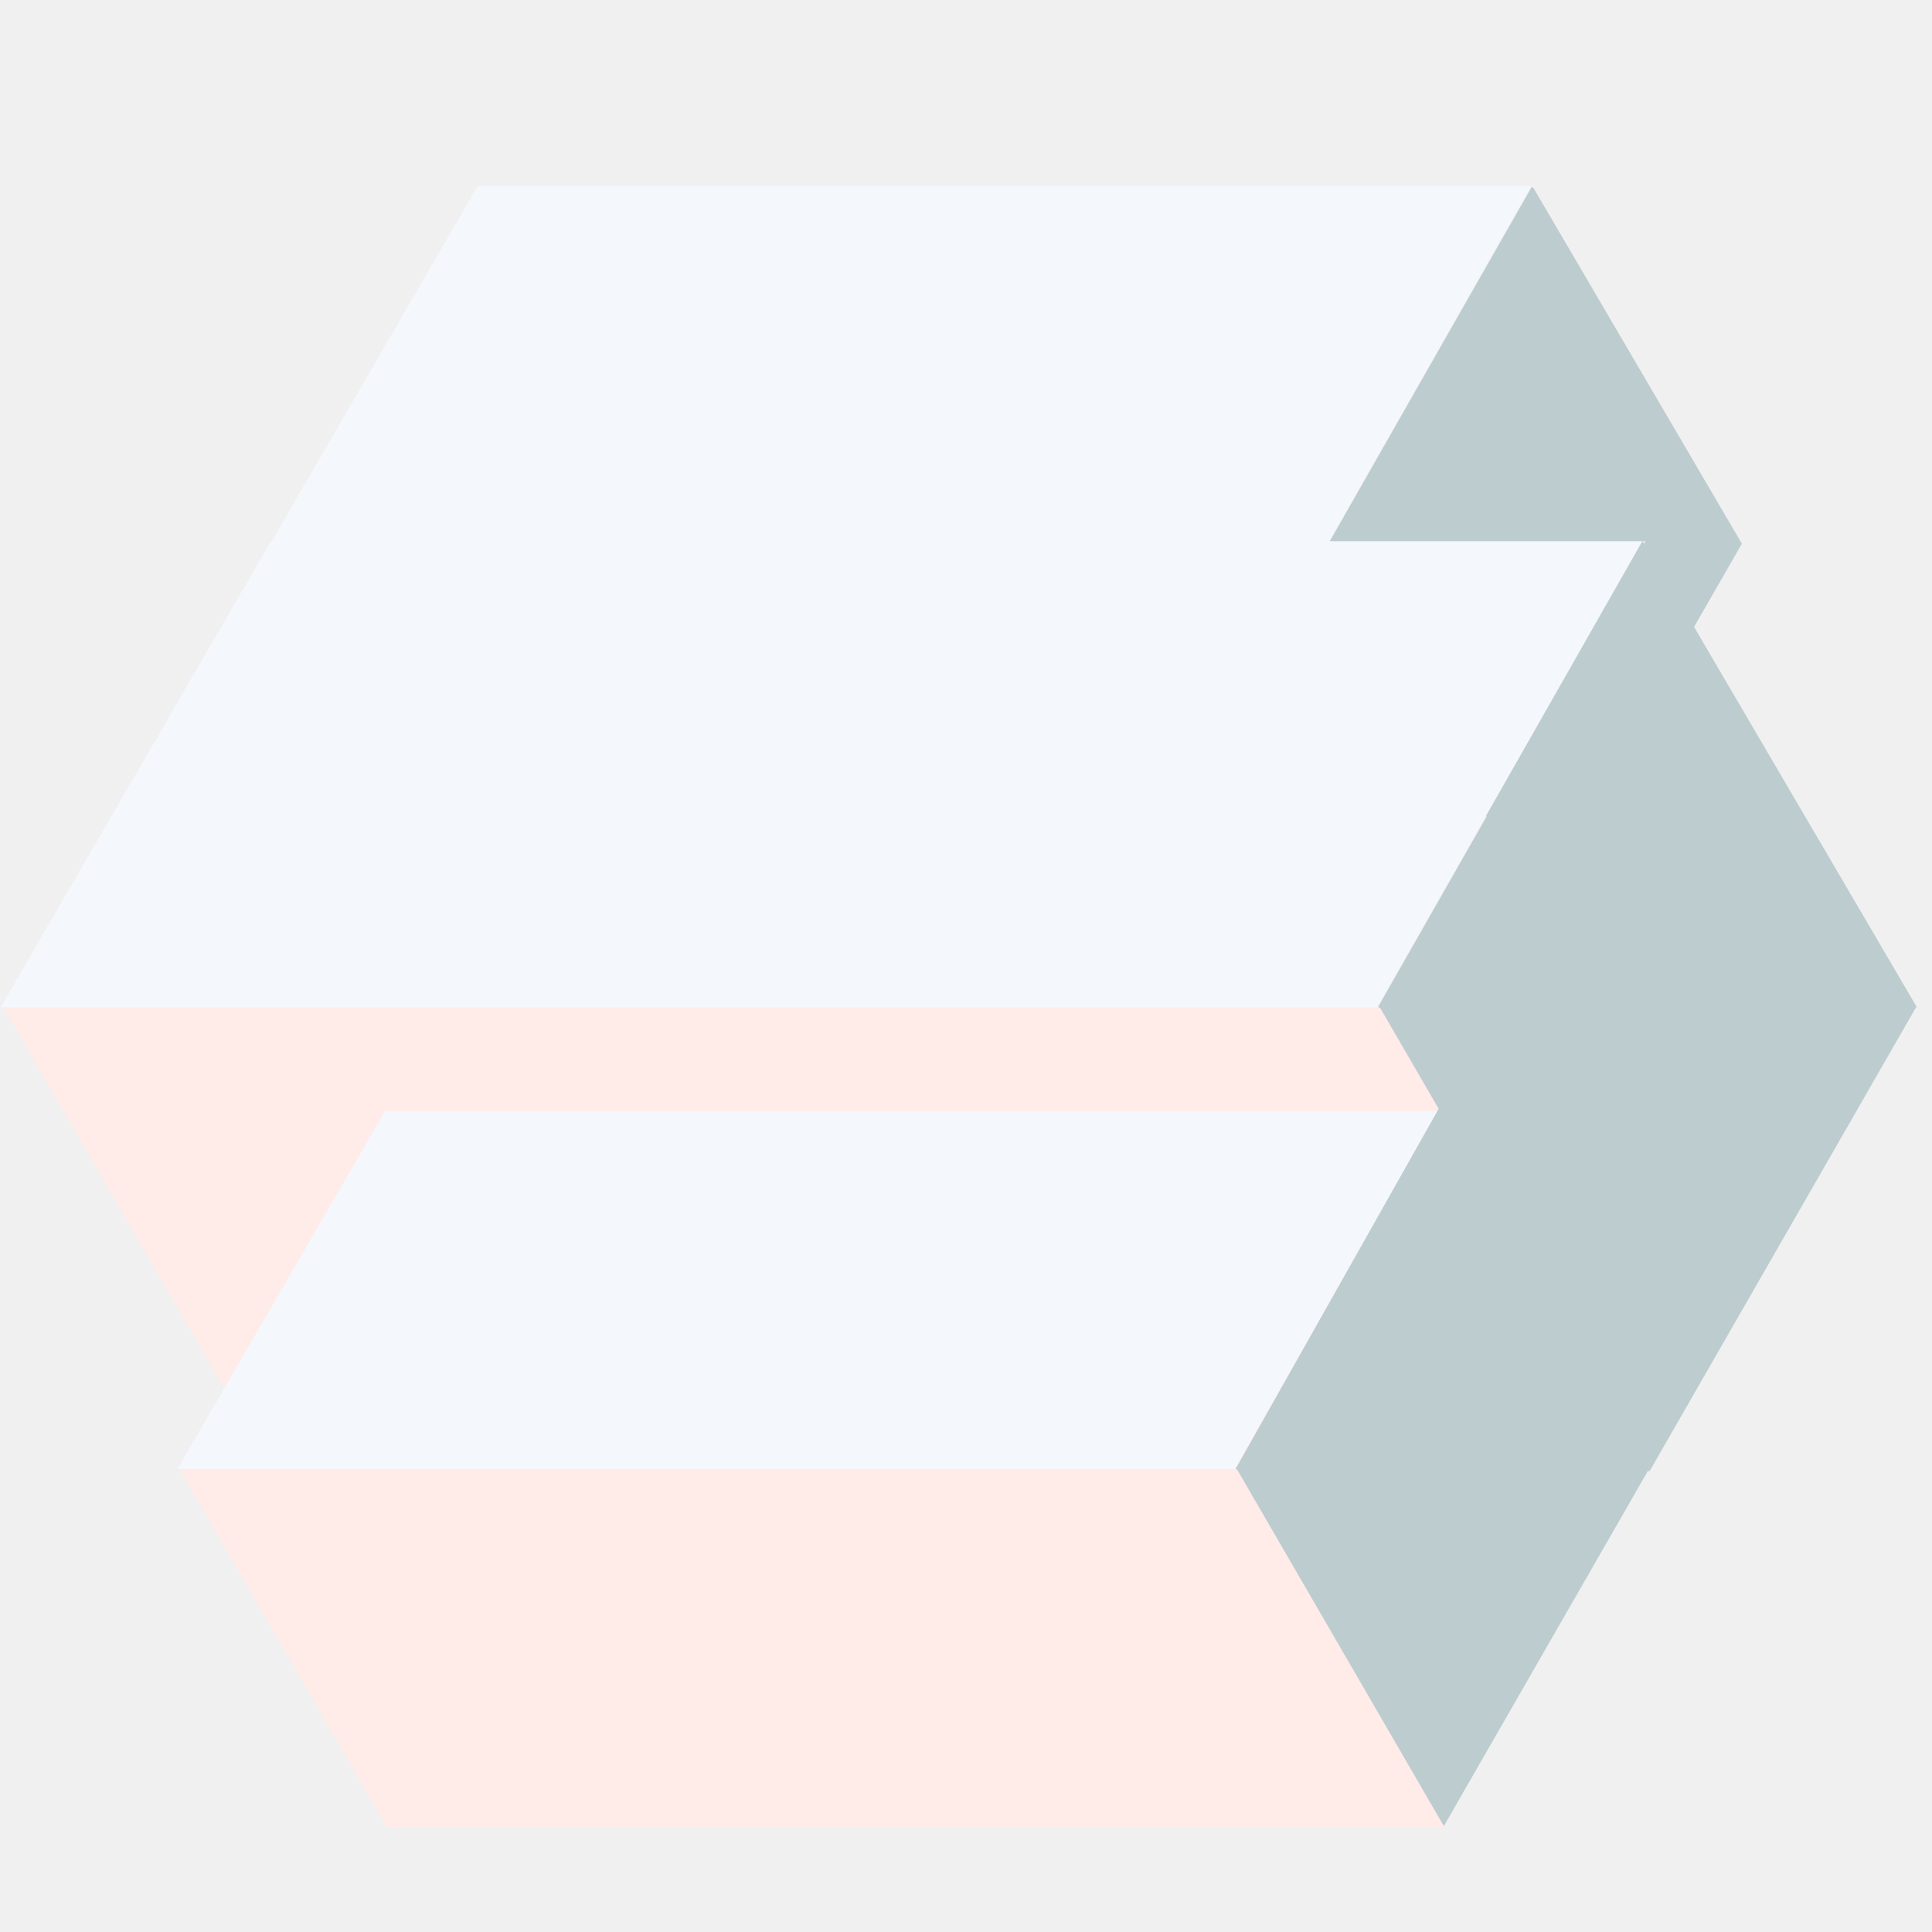
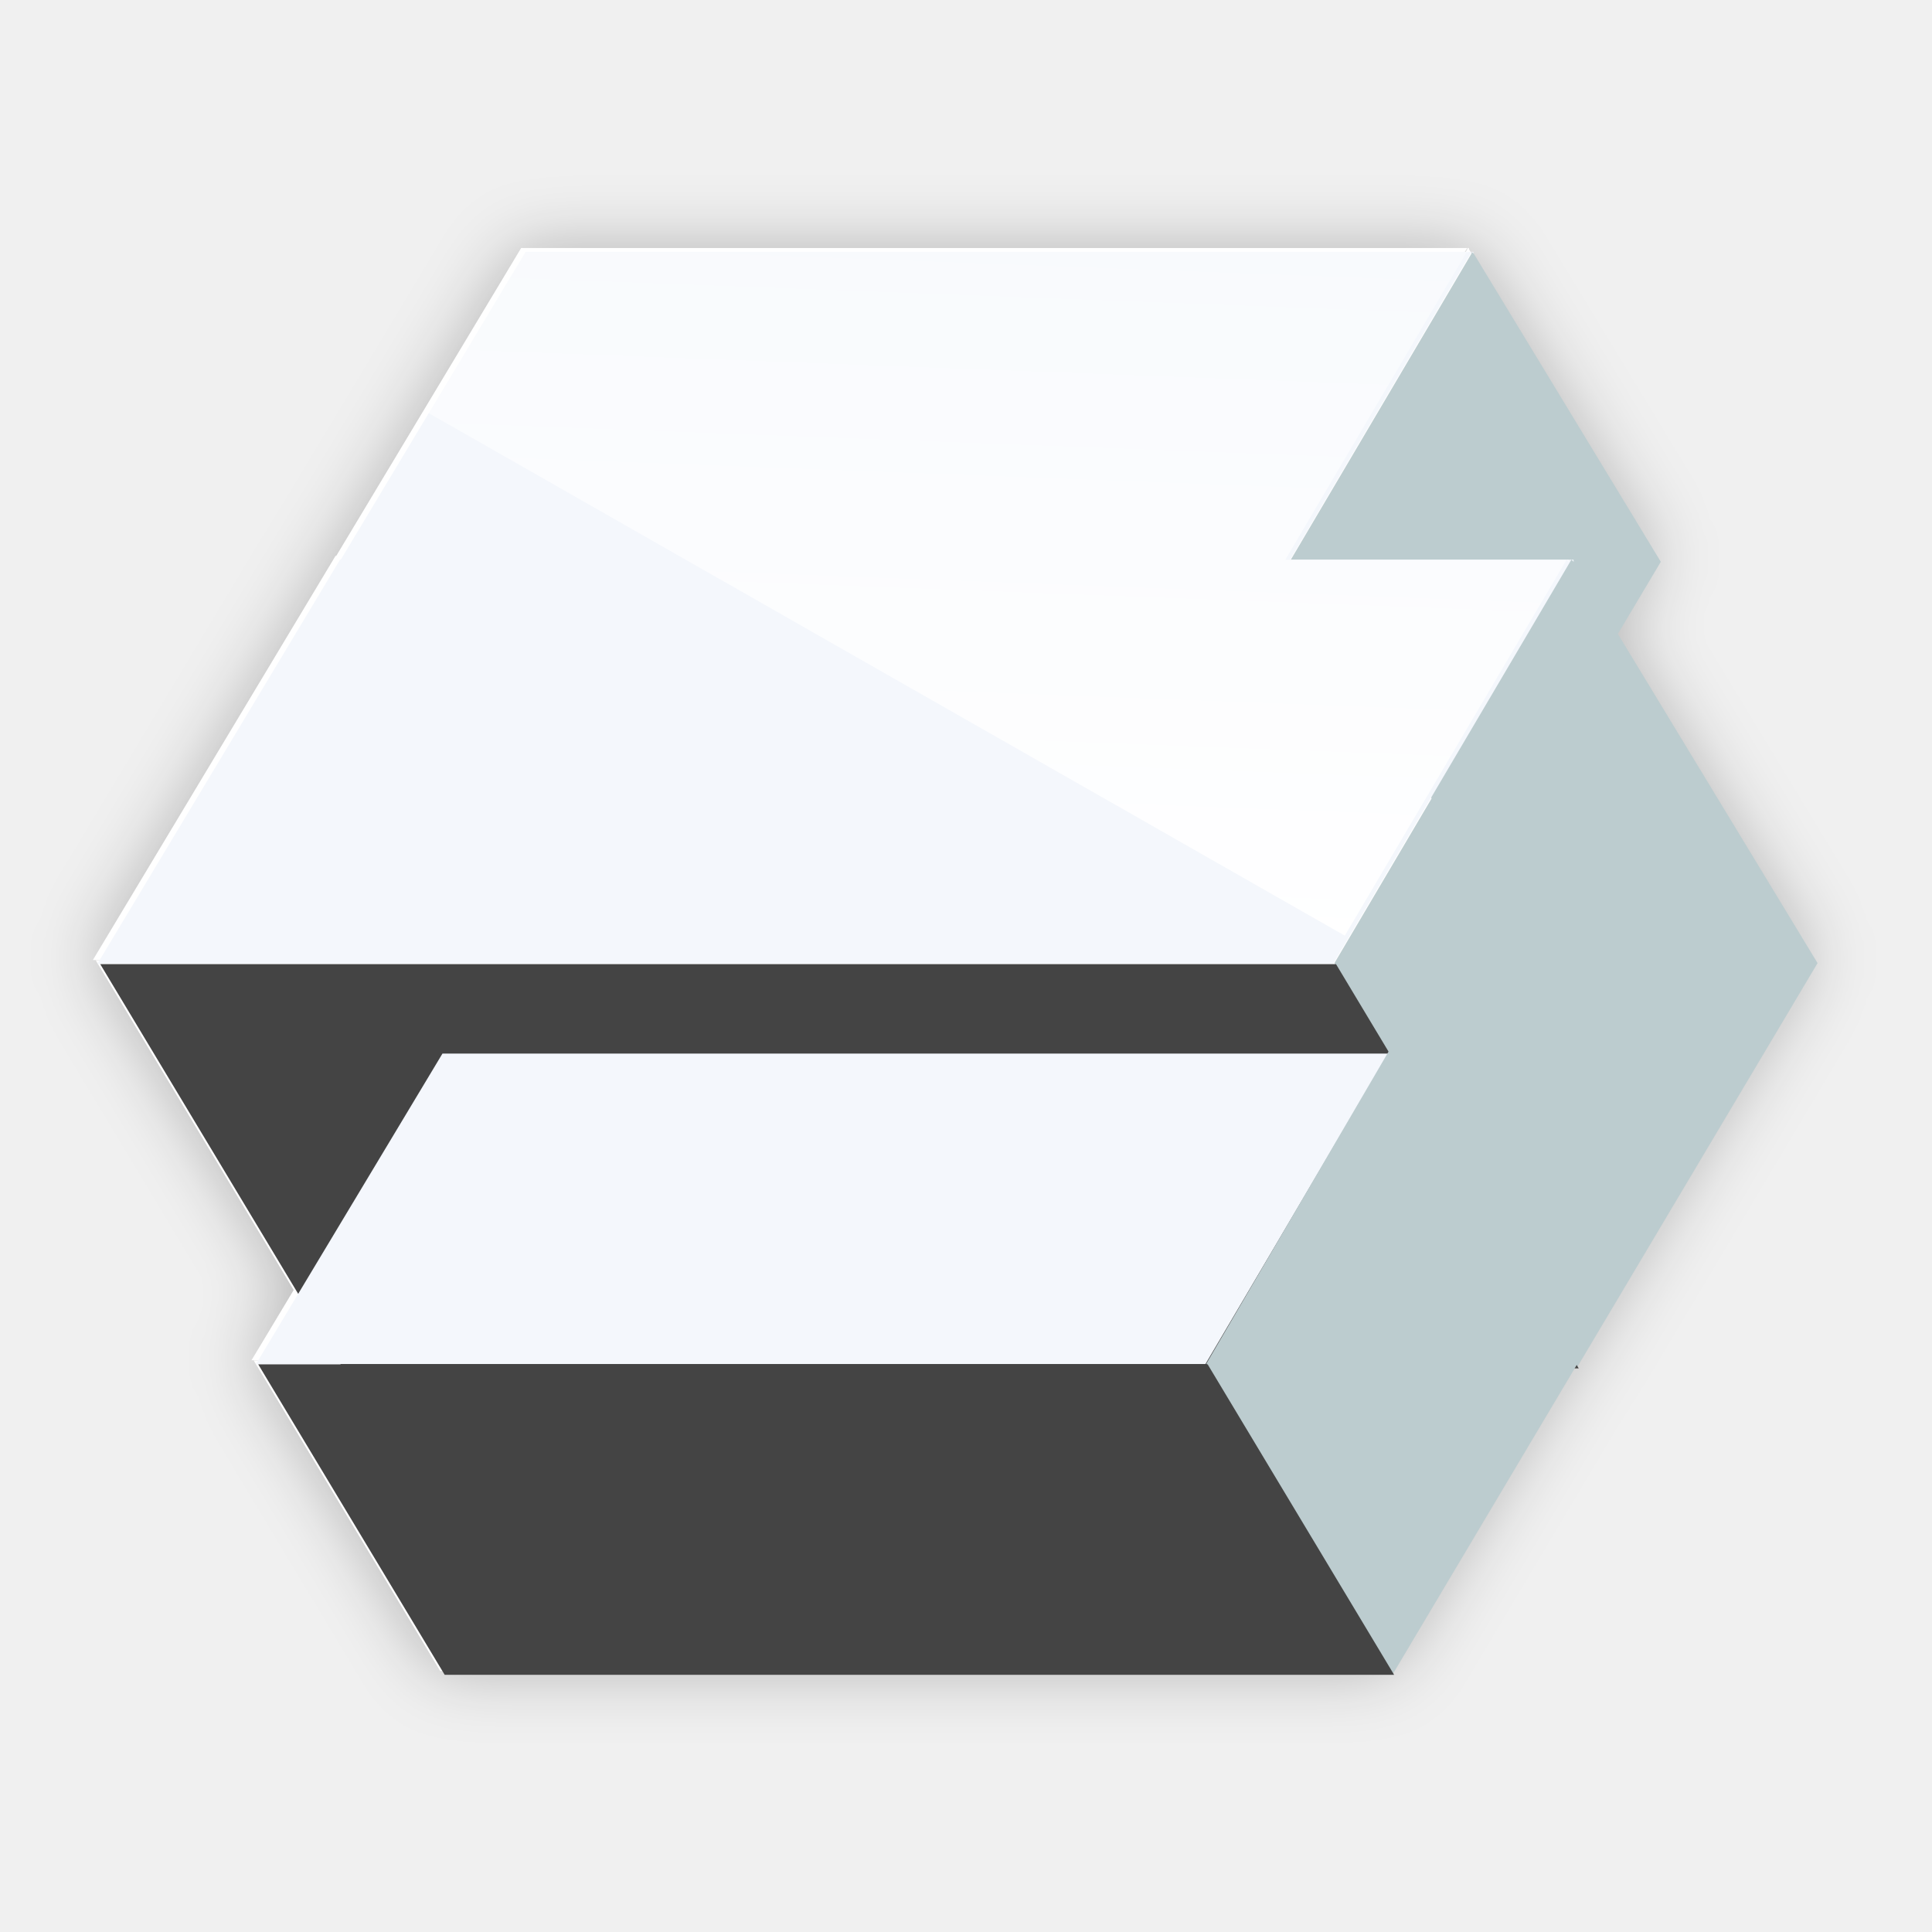
- <svg xmlns="http://www.w3.org/2000/svg" width="500" height="500" id="svg3004" version="1.1">
-   <defs id="defs3006" />
-   <g id="layer1" transform="translate(0,452)">
+ <svg xmlns="http://www.w3.org/2000/svg" xmlns:xlink="http://www.w3.org/1999/xlink" width="500" height="500" id="svg3004" version="1.1">
+   <defs id="defs3006">
+     <linearGradient id="linearGradient4187">
+       <stop style="stop-color:#ffffff;stop-opacity:1;" offset="0" id="stop4189" />
+       <stop style="stop-color:#ffffff;stop-opacity:0;" offset="1" id="stop4191" />
+     </linearGradient>
+     <linearGradient id="linearGradient4153">
+       <stop style="stop-color:#ffffff;stop-opacity:1;" offset="0" id="stop4155" />
+       <stop style="stop-color:#ffffff;stop-opacity:0;" offset="1" id="stop4157" />
+     </linearGradient>
+     <filter id="filter3967" style="color-interpolation-filters:sRGB;">
+       <feFlood id="feFlood3969" flood-opacity="0.25" flood-color="rgb(0,0,0)" result="flood" />
+       <feComposite id="feComposite3971" in2="SourceGraphic" in="flood" operator="in" result="composite1" />
+       <feGaussianBlur id="feGaussianBlur3973" in="composite" stdDeviation="0.5" result="blur" />
+       <feOffset id="feOffset3975" dx="0" dy="0" result="offset" />
+       <feComposite id="feComposite3977" in2="offset" in="SourceGraphic" operator="over" result="composite2" />
+     </filter>
+     <filter color-interpolation-filters="sRGB" id="filter3967-7">
+       <feFlood id="feFlood3969-4" flood-opacity="0.25" flood-color="rgb(0,0,0)" result="flood" />
+       <feComposite id="feComposite3971-1" in2="SourceGraphic" in="flood" operator="in" result="composite1" />
+       <feGaussianBlur id="feGaussianBlur3973-1" stdDeviation="0.5" result="blur" />
+       <feOffset id="feOffset3975-3" dx="0" dy="0" result="offset" />
+       <feComposite id="feComposite3977-8" in2="offset" in="SourceGraphic" operator="over" result="composite2" />
+     </filter>
+     <linearGradient xlink:href="#linearGradient4153" id="linearGradient4159" x1="67.074" y1="325.446" x2="369.312" y2="-59.22" gradientUnits="userSpaceOnUse" gradientTransform="translate(-606.0915,58.18478)" />
+     <linearGradient xlink:href="#linearGradient4187" id="linearGradient4193" x1="287.83" y1="249.044" x2="299.333" y2="-54.81" gradientUnits="userSpaceOnUse" />
+   </defs>
+   <g id="layer6" style="display:none">
+     <rect style="fill:#ff0000;fill-opacity:0;stroke:none" id="rect4058" width="498.286" height="498.286" x="1.143" y="2.857" />
+   </g>
+   <g id="layer1" transform="translate(0,452)" style="display:inline">
    <g id="g4139" transform="translate(9.214286,-0.03571429)" />
    <g transform="matrix(11.43341,0,0,11.43341,549.9059,-551.5532)" id="g4145-4">
-       <g id="g3955" transform="matrix(1.518254,0,0,1.518254,24.72243,-16.71805)">
-         <path id="path4118-0-8-5-9-1" d="m -23.457,24.811 -3.956,6.942 4.03,6.951 3.993,-6.951 z" style="fill:#bccccf;fill-opacity:1;stroke:#000000;stroke-width:0;stroke-linecap:butt;stroke-linejoin:miter;stroke-miterlimit:4;stroke-opacity:1;stroke-dasharray:none" />
-         <g transform="translate(-108.2429,-24.6351)" id="g3003-5">
+       <g id="g3955" transform="matrix(1.518254,0,0,1.518254,24.65175,-16.71805)">
+         <path id="path4304-0-1" style="fill:#ffffff;fill-opacity:1;stroke:#000000;stroke-width:0;stroke-linecap:butt;stroke-linejoin:miter;stroke-miterlimit:4;stroke-opacity:1;stroke-dasharray:none;filter:url(#filter3967-7)" d="m -29.978,37.03 -14.155,0 2.78,4.629 14.155,0 -2.78,-4.629 z m 2.751,-4.755 -2.77,4.743 2.78,4.629 2.754,-4.629 z m -14.159,0.122 -2.78,4.629 14.155,0 2.729,-4.629 z m 14.104,0 0.026,0.025 c 0.004,-0.006 -0.004,-0.018 0,-0.025 z m -0.782,-1.333 -18.424,0 3.618,6.026 18.424,0 -3.618,-6.026 z m -14.849,-6.031 -3.618,6.026 18.424,0 3.552,-6.026 z m 18.358,0 0.033,0.032 c 0.005,-0.008 -0.005,-0.024 0,-0.032 z m -15.591,-4.589 -2.78,4.629 14.155,0 2.729,-4.629 z m 14.104,0 0.026,0.025 c 0.004,-0.006 -0.004,-0.018 0,-0.025 z m 0.014,-0.003 -2.729,4.623 2.78,4.629 2.754,-4.629 z m 1.492,4.588 -3.552,6.018 3.618,6.026 3.585,-6.026 z" />
+         <path id="path4118-0-8-5-9-1" d="m -24.469,25.087 -3.552,6.018 3.618,6.026 3.585,-6.026 z" style="fill:#bccccf;fill-opacity:1;stroke:#000000;stroke-width:0;stroke-linecap:butt;stroke-linejoin:miter;stroke-miterlimit:4;stroke-opacity:1;stroke-dasharray:none" />
+         <g transform="matrix(0.8978457,0,0,0.8668606,-100.5944,-17.77646)" id="g3003-5">
          <path style="fill:#bccccf;fill-opacity:1;stroke:#000000;stroke-width:0;stroke-linecap:butt;stroke-linejoin:miter;stroke-miterlimit:4;stroke-opacity:1;stroke-dasharray:none" d="m 83.125,44.154 -3.039,5.333 3.096,5.34 3.068,-5.34 z" id="path4118-0-8-5-0-2" />
        </g>
-         <path d="m -43.924,24.815 -4.03,6.951 20.521,0 3.956,-6.951 z m 20.447,0 0.037,0.037 c 0.005,-0.009 -0.005,-0.028 0,-0.037 z m -17.365,-5.293 -3.096,5.34 15.765,0 3.039,-5.34 z m 15.709,0 0.028,0.028 c 0.004,-0.007 -0.004,-0.021 0,-0.028 z" style="fill:#f4f7fc;fill-opacity:1;stroke:#000000;stroke-width:0;stroke-linecap:butt;stroke-linejoin:miter;stroke-miterlimit:4;stroke-opacity:1;stroke-dasharray:none" id="path3308-20-0-0-8-4" />
-         <path id="path4304-2-3" d="m -27.386,31.772 -20.521,0 4.03,6.951 20.521,0 -4.03,-6.951 z" style="fill:#ffebe7;fill-opacity:1;stroke:#000000;stroke-width:0;stroke-linecap:butt;stroke-linejoin:miter;stroke-miterlimit:4;stroke-opacity:1;stroke-dasharray:none" />
-         <path id="path3308-20-0-0-5" d="m -42.223,33.31 -3.096,5.34 15.765,0 3.039,-5.34 z m 15.709,0 0.028,0.028 c 0.004,-0.007 -0.004,-0.021 0,-0.028 z" style="fill:#f4f7fc;fill-opacity:1;stroke:#000000;stroke-width:0;stroke-linecap:butt;stroke-linejoin:miter;stroke-miterlimit:4;stroke-opacity:1;stroke-dasharray:none" />
-         <path id="path4118-0-8-5-09" d="m -26.453,33.17 -3.085,5.471 3.096,5.34 3.068,-5.34 z" style="fill:#bccccf;fill-opacity:1;stroke:#000000;stroke-width:0;stroke-linecap:butt;stroke-linejoin:miter;stroke-miterlimit:4;stroke-opacity:1;stroke-dasharray:none" />
-         <path id="path4304-0" d="m -29.518,38.655 -15.765,0 3.096,5.34 15.765,0 -3.096,-5.34 z" style="fill:#ffebe7;fill-opacity:1;stroke:#000000;stroke-width:0;stroke-linecap:butt;stroke-linejoin:miter;stroke-miterlimit:4;stroke-opacity:1;stroke-dasharray:none" />
+         <path d="m -42.846,25.09 -3.618,6.026 18.424,0 3.552,-6.026 z m 18.358,0 0.033,0.032 c 0.005,-0.008 -0.005,-0.024 0,-0.032 z m -15.591,-4.589 -2.78,4.629 14.155,0 2.729,-4.629 z m 14.104,0 0.026,0.025 c 0.004,-0.006 -0.004,-0.018 0,-0.025 z" style="fill:#f4f7fc;fill-opacity:1;stroke:#000000;stroke-width:0;stroke-linecap:butt;stroke-linejoin:miter;stroke-miterlimit:4;stroke-opacity:1;stroke-dasharray:none" id="path3308-20-0-0-8-4" />
+         <path id="path4304-2-3" d="m -27.997,31.121 -18.424,0 3.618,6.026 18.424,0 -3.618,-6.026 z" style="fill:#444444;fill-opacity:1;stroke:#000000;stroke-width:0;stroke-linecap:butt;stroke-linejoin:miter;stroke-miterlimit:4;stroke-opacity:1;stroke-dasharray:none" />
+         <path id="path3308-20-0-0-5" d="m -41.319,32.454 -2.78,4.629 14.155,0 2.729,-4.629 z m 14.104,0 0.026,0.025 c 0.004,-0.006 -0.004,-0.018 0,-0.025 z" style="fill:#f4f7fc;fill-opacity:1;stroke:#000000;stroke-width:0;stroke-linecap:butt;stroke-linejoin:miter;stroke-miterlimit:4;stroke-opacity:1;stroke-dasharray:none" />
+         <path id="path4118-0-8-5-09" d="m -27.16,32.332 -2.77,4.743 2.78,4.629 2.754,-4.629 z" style="fill:#bccccf;fill-opacity:1;stroke:#000000;stroke-width:0;stroke-linecap:butt;stroke-linejoin:miter;stroke-miterlimit:4;stroke-opacity:1;stroke-dasharray:none" />
+         <path id="path4304-0" d="m -29.911,37.087 -14.155,0 2.78,4.629 14.155,0 -2.78,-4.629 z" style="fill:#444444;fill-opacity:1;stroke:#000000;stroke-width:0;stroke-linecap:butt;stroke-linejoin:miter;stroke-miterlimit:4;stroke-opacity:1;stroke-dasharray:none" />
+         <g transform="matrix(0.8978457,0,0,0.8668606,-61.1925,-26.24551)" id="g3003-5-4" />
      </g>
    </g>
-     <g id="layer2" />
+   </g>
+   <g id="layer8">
+     <path style="fill:url(#linearGradient4193);fill-opacity:1;stroke:none;display:inline" d="m 134.762,65.216 -24.719,41.187 238,135.75 57.375,-97.281 -72.781,0 46.938,-79.656 -244.812,0 z m 244.812,0 0.438,0.438 c 0.064,-0.108 -0.064,-0.33 0,-0.438 l -0.438,0 z m 25.844,79.656 0.562,0.562 c 0.085,-0.137 -0.085,-0.423 0,-0.562 l -0.562,0 z" id="path4115" />
+   </g>
+   <g id="layer5" style="display:none">
+     <path style="fill:#bccccf;fill-opacity:1;stroke:none" id="path3073" d="m -105.056,67.655 a 26.668,26.668 0 1 1 -53.336,0 26.668,26.668 0 1 1 53.336,0 z" transform="translate(61.34014,25.95541)" />
+     <path style="fill:#f4f7fc;fill-opacity:1;stroke:none" id="path3073-3" d="m -105.056,67.655 a 26.668,26.668 0 1 1 -53.336,0 26.668,26.668 0 1 1 53.336,0 z" transform="translate(57.29953,102.727)" />
+     <path style="fill:#ffebe7;fill-opacity:1;stroke:none" id="path3073-3-0" d="m -105.056,67.655 a 26.668,26.668 0 1 1 -53.336,0 26.668,26.668 0 1 1 53.336,0 z" transform="translate(62.14827,183.5392)" />
+     <path style="fill:#444444;fill-opacity:1;stroke:none" id="path3073-3-0-4" d="m -105.056,67.655 a 26.668,26.668 0 1 1 -53.336,0 26.668,26.668 0 1 1 53.336,0 z" transform="translate(62.14827,262.7352)" />
  </g>
</svg>
